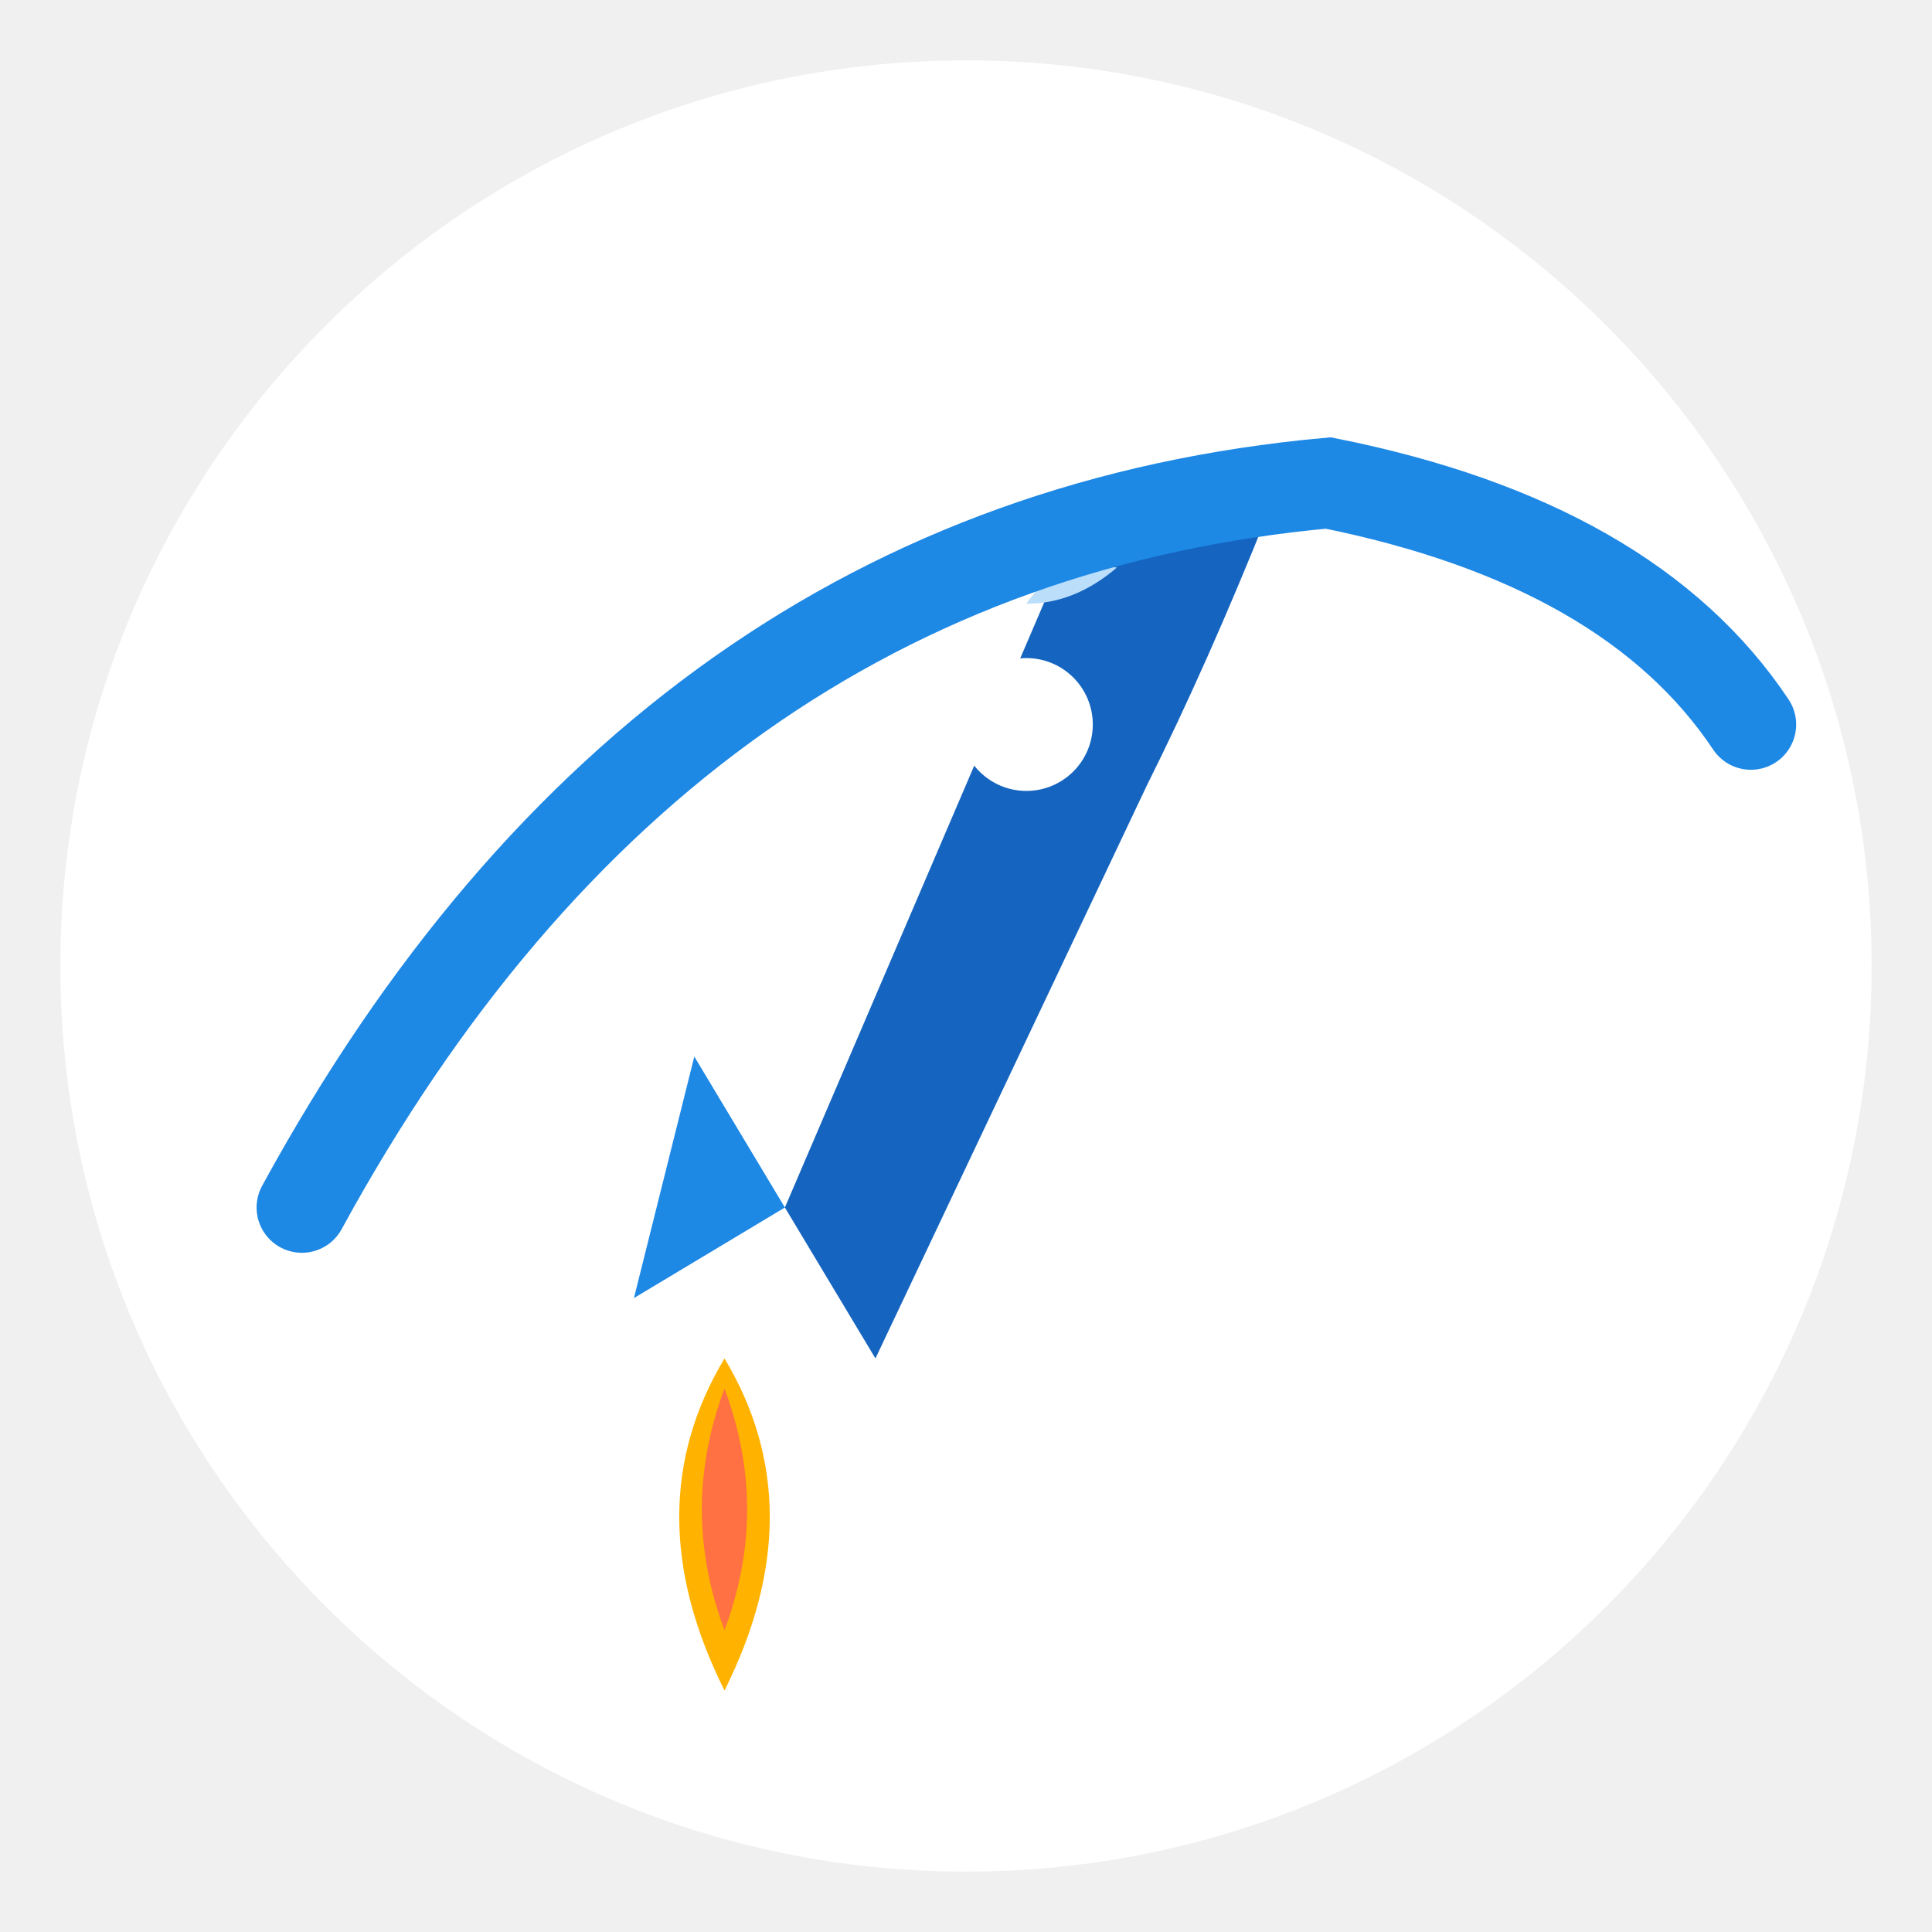
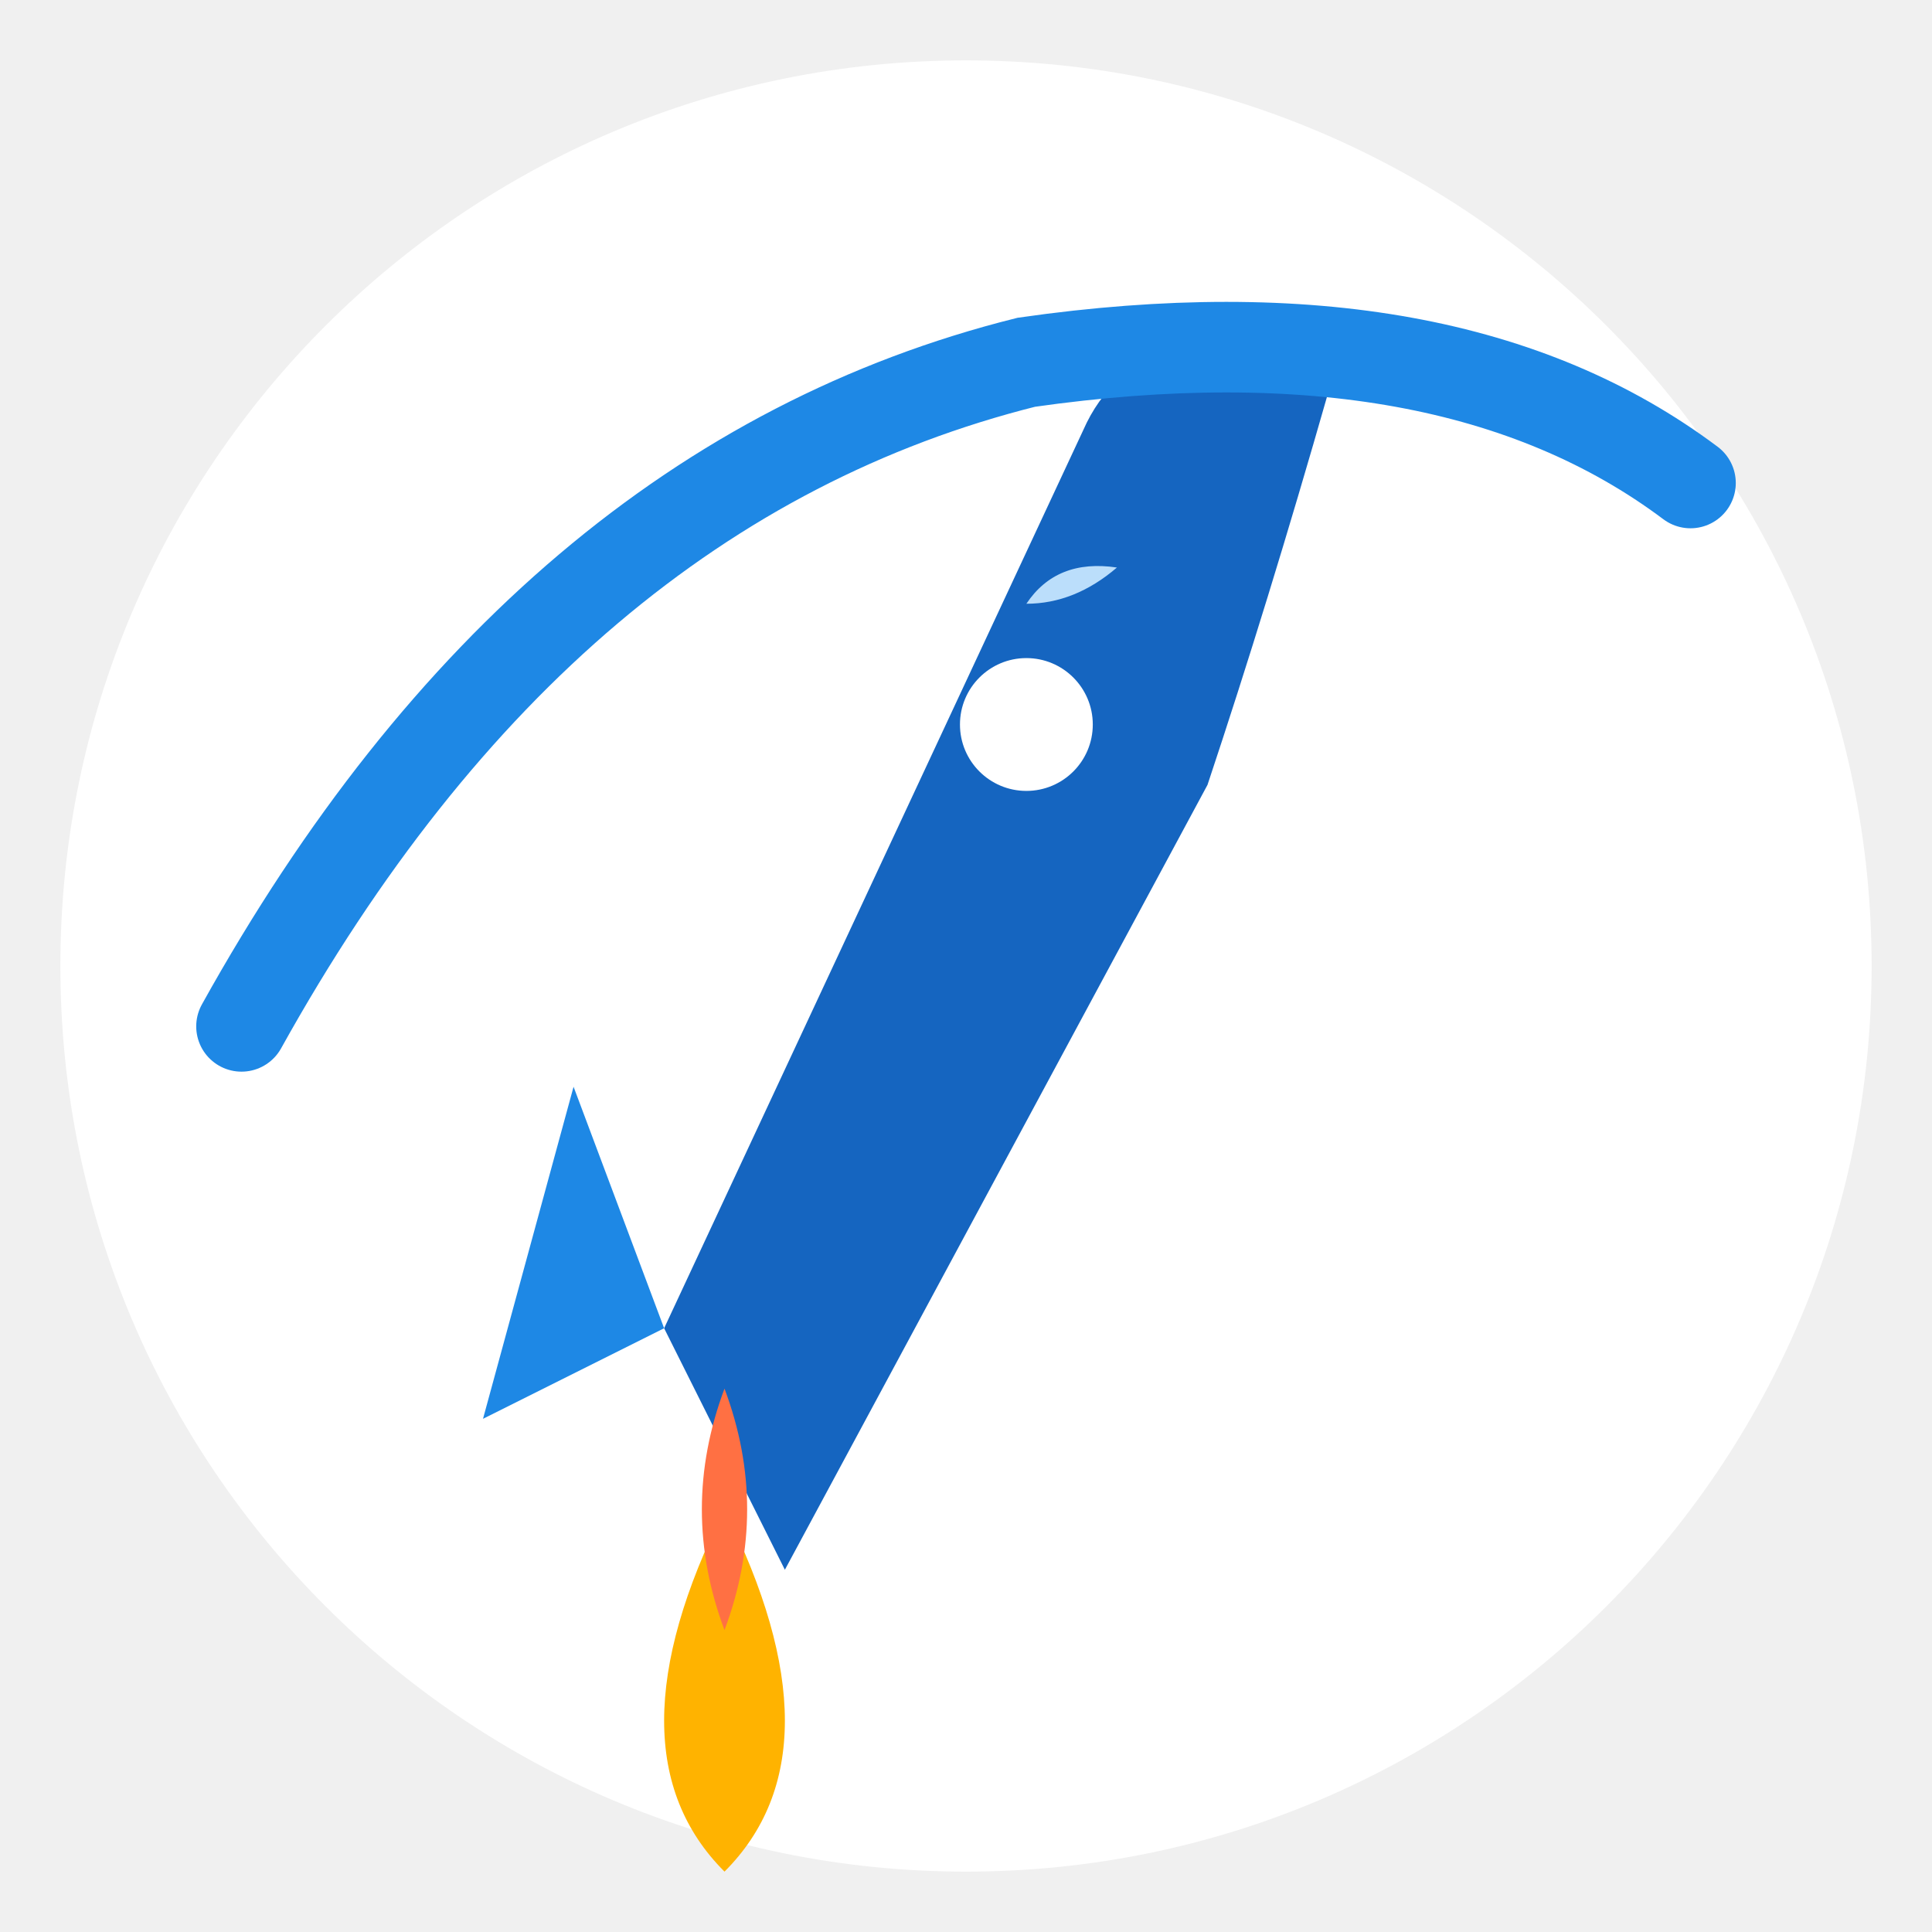
<svg xmlns="http://www.w3.org/2000/svg" viewBox="0 0 64 64">
  <circle cx="32" cy="32" r="30" fill="#ffffff" />
-   <path d="M26 40        L35 19        Q37 15, 42 17        Q40 22, 38 26        L29 45        Z" fill="#1565c0" />
+   <path d="M22 44        L36 14        Q38 10, 44 13        Q42 20, 40 26        L26 52        Z" fill="#1565c0" />
  <circle cx="34" cy="24" r="2.2" fill="#ffffff" />
  <path d="M34 20        Q35 18.5, 37 18.8        Q35.6 20, 34 20Z" fill="#bbdefb" />
-   <path d="M26 40        L21 43        L23 35        Z" fill="#1e88e5" />
-   <path d="M24 45        Q21 50, 24 56        Q27 50, 24 45Z" fill="#ffb300" />
+   <path d="M22 44        L16 47        L19 36        Z" fill="#1e88e5" />
+   <path d="M24 50        Q20 58, 24 62        Q28 58, 24 50Z" fill="#ffb300" />
  <path d="M24 46        Q22.5 50, 24 54        Q25.5 50, 24 46Z" fill="#ff7043" />
-   <path d="M10 40        Q22 18, 44 16        Q54 18, 58 24" fill="none" stroke="#1e88e5" stroke-width="3" stroke-linecap="round" />
+   <path d="M8 34        Q18 16, 34 12        Q48 10, 56 16" fill="none" stroke="#1e88e5" stroke-width="3" stroke-linecap="round" />
</svg>
